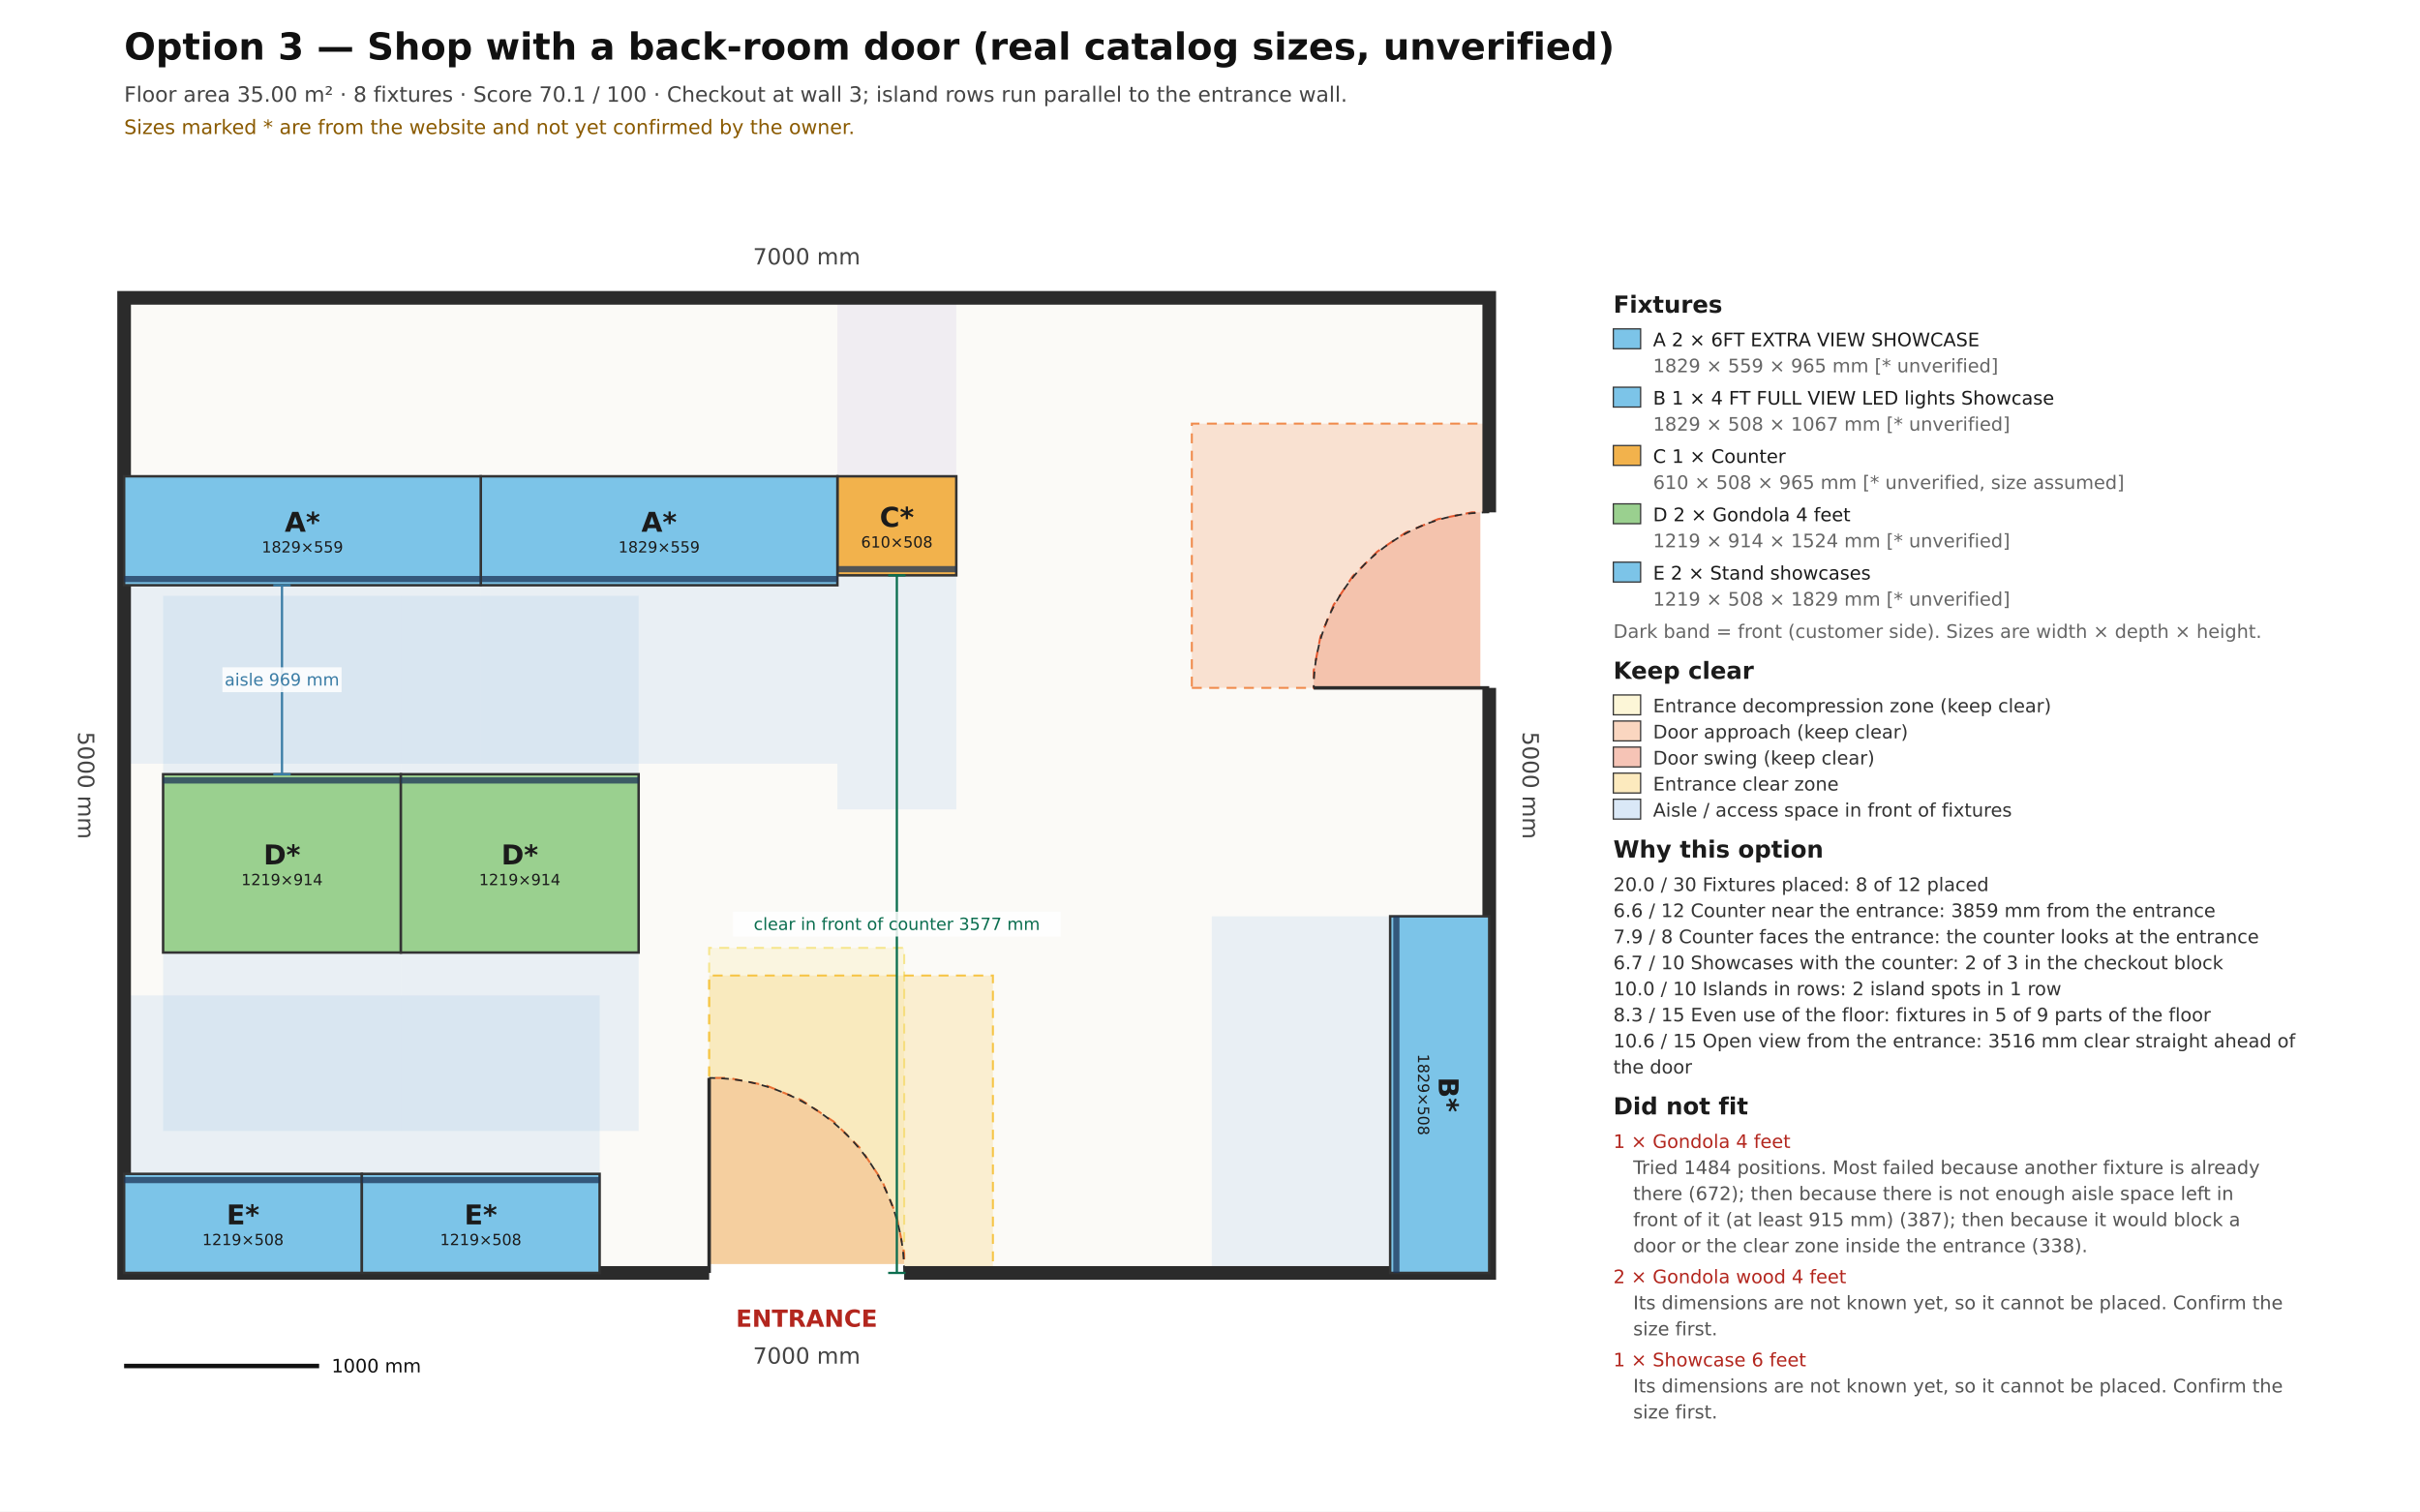
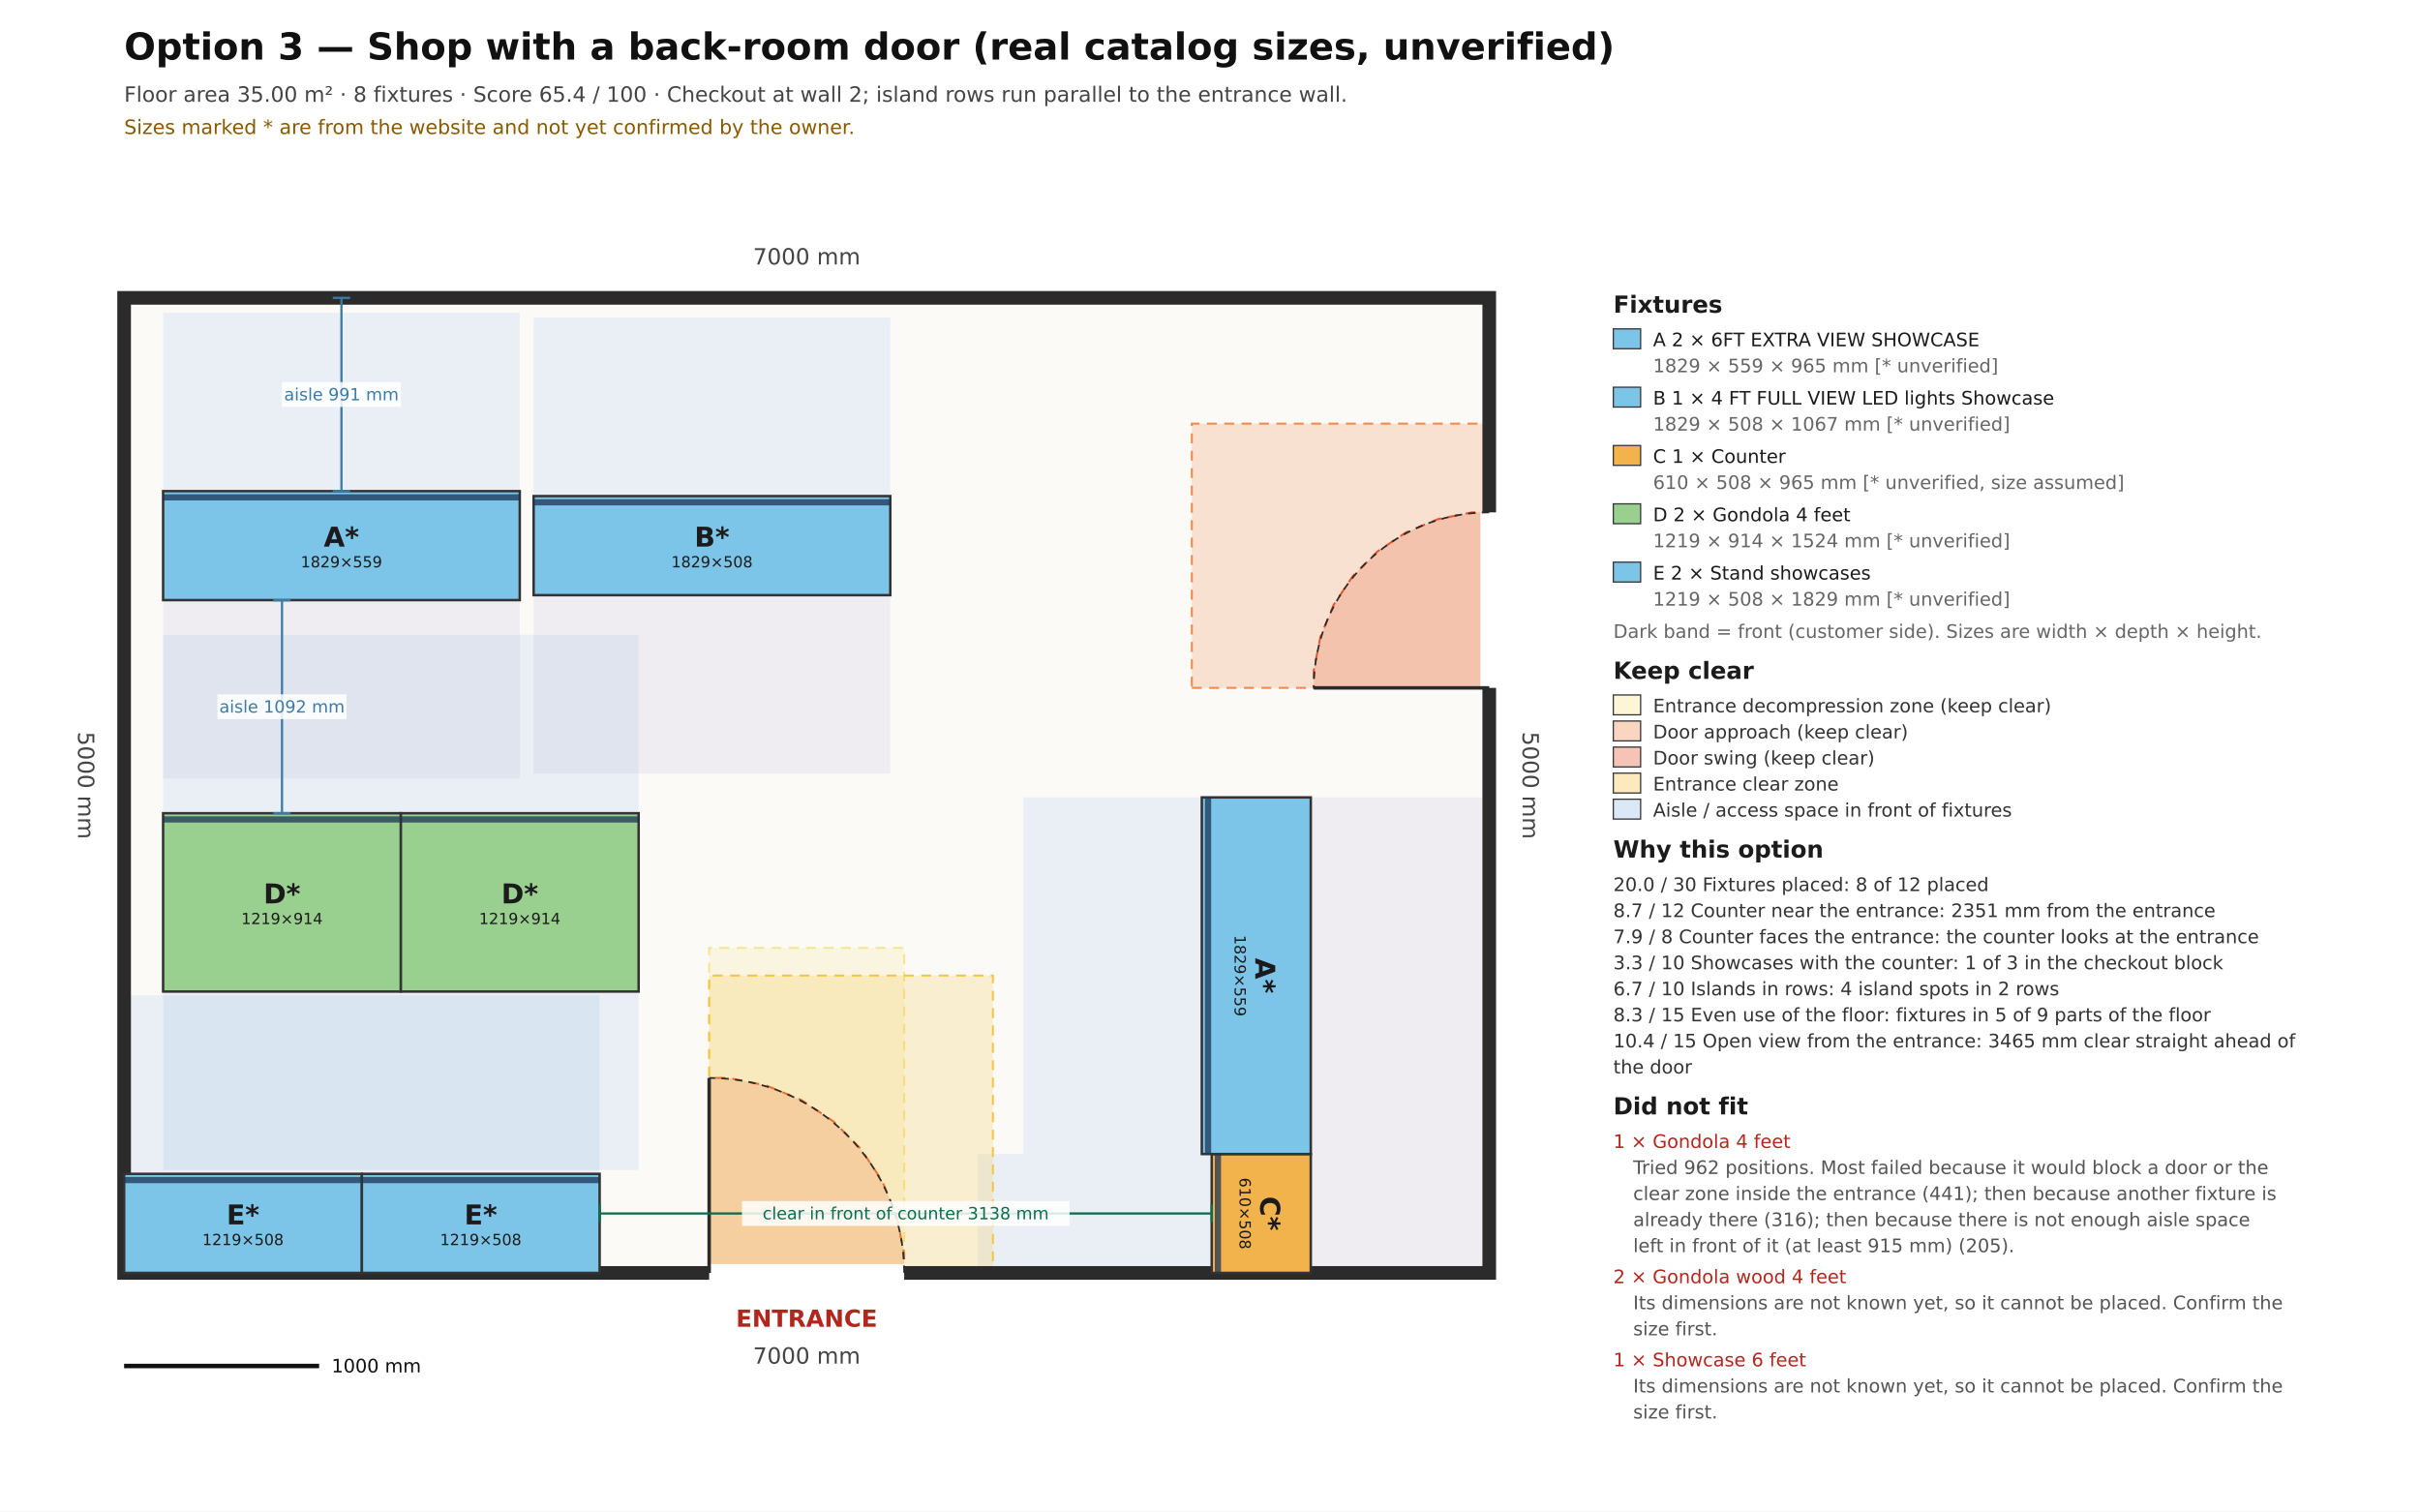
<svg xmlns="http://www.w3.org/2000/svg" viewBox="0 0 12409.1 7750.9" width="12409.1mm" height="7750.9mm" font-family="DejaVu Sans, Arial, sans-serif">
  <rect x="0" y="0" width="12409.1" height="7750.9" fill="#ffffff" />
  <text x="636.4" y="305.5" font-size="190.9" font-weight="bold" fill="#111111">Option 3 — Shop with a back-room door (real catalog sizes, unverified)</text>
-   <text x="636.4" y="521.8" font-size="108.2" fill="#444444">Floor area 35.00 m²  ·  8 fixtures  ·  Score 70.1 / 100  ·  Checkout at wall 3; island rows run parallel to the entrance wall.</text>
+   <text x="636.4" y="521.8" font-size="108.2" fill="#444444">Floor area 35.00 m²  ·  8 fixtures  ·  Score 65.4 / 100  ·  Checkout at wall 2; island rows run parallel to the entrance wall.</text>
  <text x="636.4" y="687.3" font-size="101.8" fill="#8a5a00">Sizes marked * are from the website and not yet confirmed by the owner.</text>
  <polygon data-role="room-outline" data-plan-points="0.000,0.000 7000.000,0.000 7000.000,5000.000 0.000,5000.000" points="636.364,6527.273 7636.364,6527.273 7636.364,1527.273 636.364,1527.273" fill="#fbfaf7" stroke="none" />
-   <polygon data-access-zone="f01" points="4903.6,2950.3 4294.0,2950.3 4294.0,4150.3 4903.6,4150.3" fill="#4a90d9" fill-opacity="0.10" stroke="none" />
-   <polygon data-access-zone="f01" points="4903.6,1527.3 4294.0,1527.3 4294.0,2442.3 4903.6,2442.3" fill="#8e7cc3" fill-opacity="0.10" stroke="none" />
-   <polygon data-access-zone="f02" points="4294.0,3001.1 2465.2,3001.1 2465.2,3916.1 4294.0,3916.1" fill="#4a90d9" fill-opacity="0.10" stroke="none" />
-   <polygon data-access-zone="f03" points="2465.2,3001.1 636.4,3001.1 636.4,3916.1 2465.2,3916.1" fill="#4a90d9" fill-opacity="0.10" stroke="none" />
-   <polygon data-access-zone="f04" points="7128.4,6527.3 7128.4,4698.5 6213.4,4698.5 6213.4,6527.3" fill="#4a90d9" fill-opacity="0.10" stroke="none" />
-   <polygon data-access-zone="f05" points="636.4,6019.3 1855.6,6019.3 1855.6,5104.3 636.4,5104.3" fill="#4a90d9" fill-opacity="0.10" stroke="none" />
-   <polygon data-access-zone="f06" points="1855.6,6019.3 3074.8,6019.3 3074.8,5104.3 1855.6,5104.3" fill="#4a90d9" fill-opacity="0.10" stroke="none" />
-   <polygon data-access-zone="f07" points="836.4,3970.1 2055.6,3970.1 2055.6,3055.1 836.4,3055.1" fill="#4a90d9" fill-opacity="0.10" stroke="none" />
-   <polygon data-access-zone="f07" points="836.4,5799.5 2055.6,5799.5 2055.6,4884.5 836.4,4884.5" fill="#4a90d9" fill-opacity="0.10" stroke="none" />
-   <polygon data-access-zone="f08" points="2055.6,3970.1 3274.8,3970.1 3274.8,3055.1 2055.6,3055.1" fill="#4a90d9" fill-opacity="0.10" stroke="none" />
-   <polygon data-access-zone="f08" points="2055.6,5799.5 3274.8,5799.5 3274.8,4884.5 2055.6,4884.5" fill="#4a90d9" fill-opacity="0.10" stroke="none" />
+   <polygon data-access-zone="f01" points="6213.4,6527.3 6213.4,5917.7 5013.4,5917.7 5013.4,6527.3" fill="#4a90d9" fill-opacity="0.10" stroke="none" />
+   <polygon data-access-zone="f01" points="7636.4,6527.3 7636.4,5917.7 6721.4,5917.7 6721.4,6527.3" fill="#8e7cc3" fill-opacity="0.10" stroke="none" />
+   <polygon data-access-zone="f02" points="6162.6,5917.7 6162.6,4088.9 5247.6,4088.9 5247.6,5917.7" fill="#4a90d9" fill-opacity="0.10" stroke="none" />
+   <polygon data-access-zone="f02" points="7636.4,5917.7 7636.4,4088.9 6721.4,4088.9 6721.4,5917.7" fill="#8e7cc3" fill-opacity="0.10" stroke="none" />
+   <polygon data-access-zone="f03" points="636.4,6019.3 1855.6,6019.3 1855.6,5104.3 636.4,5104.3" fill="#4a90d9" fill-opacity="0.10" stroke="none" />
+   <polygon data-access-zone="f04" points="1855.6,6019.3 3074.8,6019.3 3074.8,5104.3 1855.6,5104.3" fill="#4a90d9" fill-opacity="0.10" stroke="none" />
+   <polygon data-access-zone="f05" points="836.4,4170.1 2055.6,4170.1 2055.6,3255.1 836.4,3255.1" fill="#4a90d9" fill-opacity="0.10" stroke="none" />
+   <polygon data-access-zone="f05" points="836.4,5999.5 2055.6,5999.5 2055.6,5084.5 836.4,5084.5" fill="#4a90d9" fill-opacity="0.10" stroke="none" />
+   <polygon data-access-zone="f06" points="2055.6,4170.1 3274.8,4170.1 3274.8,3255.1 2055.6,3255.1" fill="#4a90d9" fill-opacity="0.10" stroke="none" />
+   <polygon data-access-zone="f06" points="2055.6,5999.5 3274.8,5999.5 3274.8,5084.5 2055.6,5084.5" fill="#4a90d9" fill-opacity="0.10" stroke="none" />
+   <polygon data-access-zone="f07" points="836.4,2518.5 2665.2,2518.5 2665.2,1603.5 836.4,1603.5" fill="#4a90d9" fill-opacity="0.10" stroke="none" />
+   <polygon data-access-zone="f07" points="836.4,3992.3 2665.2,3992.3 2665.2,3077.3 836.4,3077.3" fill="#8e7cc3" fill-opacity="0.10" stroke="none" />
+   <polygon data-access-zone="f08" points="2736.4,2543.9 4565.2,2543.9 4565.2,1628.9 2736.4,1628.9" fill="#4a90d9" fill-opacity="0.10" stroke="none" />
+   <polygon data-access-zone="f08" points="2736.4,3966.9 4565.2,3966.9 4565.2,3051.9 2736.4,3051.9" fill="#8e7cc3" fill-opacity="0.10" stroke="none" />
  <polygon data-zone-id="back-room-door:door-approach" points="6111.4,3527.3 7636.4,3527.3 7636.4,2172.3 6111.4,2172.3" fill="#f08a4b" fill-opacity="0.22" stroke="#f08a4b" stroke-width="10.2" stroke-dasharray="50.9 38.2" />
  <polygon data-zone-id="back-room-door:door-swing" points="6736.4,3527.3 7636.4,3527.3 7636.4,2627.3 7547.7,2627.3 7373.8,2661.9 7210.1,2729.7 7062.6,2828.2 6937.3,2953.6 6838.8,3101.0 6770.9,3264.8 6736.4,3438.6" fill="#e4572e" fill-opacity="0.22" stroke="#e4572e" stroke-width="10.2" stroke-dasharray="50.9 38.2" />
  <polygon data-zone-id="entrance:decompression" points="3636.4,6527.3 4636.4,6527.3 4636.4,4860.6 3636.4,4860.6" fill="#f6e58d" fill-opacity="0.22" stroke="#f6e58d" stroke-width="10.2" stroke-dasharray="50.9 38.2" />
  <polygon data-zone-id="entrance:door-swing" points="3636.4,6527.3 4636.4,6527.3 4636.4,6428.8 4597.9,6235.6 4522.6,6053.6 4413.1,5889.8 4273.8,5750.5 4110.0,5641.1 3928.1,5565.7 3734.9,5527.3 3636.4,5527.3" fill="#e4572e" fill-opacity="0.22" stroke="#e4572e" stroke-width="10.2" stroke-dasharray="50.9 38.2" />
  <polygon data-zone-id="entrance:entrance-clear" points="3636.4,6527.3 5091.4,6527.3 5091.4,5002.3 3636.4,5002.3" fill="#f6c445" fill-opacity="0.22" stroke="#f6c445" stroke-width="10.2" stroke-dasharray="50.9 38.2" />
  <polygon points="636.4,6527.3 7636.4,6527.3 7636.4,1527.3 636.4,1527.3" fill="none" stroke="#2b2b2b" stroke-width="70.0" stroke-linejoin="miter" />
  <line data-door-id="back-room-door" x1="7636.4" y1="3527.3" x2="7636.4" y2="2627.3" stroke="#ffffff" stroke-width="91.0" />
  <line x1="7636.4" y1="3527.3" x2="6736.4" y2="3527.3" stroke="#2b2b2b" stroke-width="17.8" />
  <path d="M 7636.4 2627.3 A 900.0 900.0 0 0 0 6736.4 3527.3" fill="none" stroke="#2b2b2b" stroke-width="8.9" stroke-dasharray="38.2 31.8" />
  <line data-door-id="entrance" x1="3636.4" y1="6527.3" x2="4636.4" y2="6527.3" stroke="#ffffff" stroke-width="91.0" />
  <line x1="3636.4" y1="6527.3" x2="3636.4" y2="5527.3" stroke="#2b2b2b" stroke-width="17.8" />
  <path d="M 4636.4 6527.3 A 1000.0 1000.0 0 0 0 3636.4 5527.3" fill="none" stroke="#2b2b2b" stroke-width="8.9" stroke-dasharray="38.2 31.8" />
  <text x="4136.4" y="6769.1" font-size="120.9" font-weight="bold" fill="#b3261e" text-anchor="middle" dominant-baseline="middle">ENTRANCE</text>
  <text data-wall-index="0" data-length-um="7000000" x="4136.4" y="6960.0" font-size="114.5" fill="#444444" text-anchor="middle" dominant-baseline="middle" transform="rotate(0.0 4136.4 6960.0)">7000 mm</text>
  <text data-wall-index="1" data-length-um="5000000" x="7840.0" y="4027.3" font-size="114.5" fill="#444444" text-anchor="middle" dominant-baseline="middle" transform="rotate(90.0 7840.0 4027.3)">5000 mm</text>
  <text data-wall-index="2" data-length-um="7000000" x="4136.4" y="1323.6" font-size="114.5" fill="#444444" text-anchor="middle" dominant-baseline="middle" transform="rotate(0.0 4136.4 1323.6)">7000 mm</text>
  <text data-wall-index="3" data-length-um="5000000" x="432.7" y="4027.3" font-size="114.5" fill="#444444" text-anchor="middle" dominant-baseline="middle" transform="rotate(90.0 432.7 4027.3)">5000 mm</text>
-   <polygon data-placement-id="f01" data-product-id="nhf-c" data-width-um="609600" data-depth-um="508000" data-plan-points="4267.200,4085.000 3657.600,4085.000 3657.600,3577.000 4267.200,3577.000" points="4903.564,2442.273 4293.964,2442.273 4293.964,2950.273 4903.564,2950.273" fill="#f2b24c" stroke="#333333" stroke-width="12.7" />
-   <line x1="4903.6" y1="2918.5" x2="4294.0" y2="2918.5" stroke="#1d3557" stroke-width="31.8" stroke-opacity="0.75" />
-   <text data-label-for="f01" x="4598.8" y="2652.9" font-size="140.0" font-weight="bold" fill="#1b1b1b" text-anchor="middle" dominant-baseline="central" transform="rotate(0.0 4598.8 2696.3)">C*</text>
-   <text x="4598.8" y="2780.3" font-size="78.9" fill="#1b1b1b" text-anchor="middle" dominant-baseline="central" transform="rotate(0.0 4598.8 2696.3)">610×508</text>
-   <polygon data-placement-id="f02" data-product-id="nhf-6ft-extra-view-showcase" data-width-um="1828800" data-depth-um="558800" data-plan-points="3657.600,4085.000 1828.800,4085.000 1828.800,3526.200 3657.600,3526.200" points="4293.964,2442.273 2465.164,2442.273 2465.164,3001.073 4293.964,3001.073" fill="#7cc4e8" stroke="#333333" stroke-width="12.7" />
-   <line x1="4294.0" y1="2969.3" x2="2465.2" y2="2969.3" stroke="#1d3557" stroke-width="31.8" stroke-opacity="0.75" />
-   <text data-label-for="f02" x="3379.6" y="2678.3" font-size="140.0" font-weight="bold" fill="#1b1b1b" text-anchor="middle" dominant-baseline="central" transform="rotate(0.0 3379.6 2721.7)">A*</text>
-   <text x="3379.6" y="2805.7" font-size="78.9" fill="#1b1b1b" text-anchor="middle" dominant-baseline="central" transform="rotate(0.0 3379.6 2721.7)">1829×559</text>
-   <polygon data-placement-id="f03" data-product-id="nhf-6ft-extra-view-showcase" data-width-um="1828800" data-depth-um="558800" data-plan-points="1828.800,4085.000 0.000,4085.000 0.000,3526.200 1828.800,3526.200" points="2465.164,2442.273 636.364,2442.273 636.364,3001.073 2465.164,3001.073" fill="#7cc4e8" stroke="#333333" stroke-width="12.7" />
-   <line x1="2465.2" y1="2969.3" x2="636.4" y2="2969.3" stroke="#1d3557" stroke-width="31.8" stroke-opacity="0.75" />
-   <text data-label-for="f03" x="1550.8" y="2678.3" font-size="140.0" font-weight="bold" fill="#1b1b1b" text-anchor="middle" dominant-baseline="central" transform="rotate(0.0 1550.8 2721.7)">A*</text>
-   <text x="1550.8" y="2805.7" font-size="78.9" fill="#1b1b1b" text-anchor="middle" dominant-baseline="central" transform="rotate(0.0 1550.8 2721.7)">1829×559</text>
-   <polygon data-placement-id="f04" data-product-id="nhf-6ft-full-view-led-lights-showcase" data-width-um="1828800" data-depth-um="508000" data-plan-points="7000.000,0.000 7000.000,1828.800 6492.000,1828.800 6492.000,0.000" points="7636.364,6527.273 7636.364,4698.473 7128.364,4698.473 7128.364,6527.273" fill="#7cc4e8" stroke="#333333" stroke-width="12.7" />
-   <line x1="7160.2" y1="6527.3" x2="7160.2" y2="4698.5" stroke="#1d3557" stroke-width="31.8" stroke-opacity="0.75" />
-   <text data-label-for="f04" x="7382.4" y="5569.5" font-size="140.0" font-weight="bold" fill="#1b1b1b" text-anchor="middle" dominant-baseline="central" transform="rotate(90.0 7382.4 5612.9)">B*</text>
-   <text x="7382.4" y="5696.9" font-size="78.9" fill="#1b1b1b" text-anchor="middle" dominant-baseline="central" transform="rotate(90.0 7382.4 5612.9)">1829×508</text>
-   <polygon data-placement-id="f05" data-product-id="nhf-s-1" data-width-um="1219200" data-depth-um="508000" data-plan-points="0.000,0.000 1219.200,0.000 1219.200,508.000 0.000,508.000" points="636.364,6527.273 1855.564,6527.273 1855.564,6019.273 636.364,6019.273" fill="#7cc4e8" stroke="#333333" stroke-width="12.7" />
+   <polygon data-placement-id="f01" data-product-id="nhf-c" data-width-um="609600" data-depth-um="508000" data-plan-points="6085.000,0.000 6085.000,609.600 5577.000,609.600 5577.000,0.000" points="6721.364,6527.273 6721.364,5917.673 6213.364,5917.673 6213.364,6527.273" fill="#f2b24c" stroke="#333333" stroke-width="12.7" />
+   <line x1="6245.2" y1="6527.3" x2="6245.2" y2="5917.7" stroke="#1d3557" stroke-width="31.8" stroke-opacity="0.75" />
+   <text data-label-for="f01" x="6467.4" y="6179.1" font-size="140.0" font-weight="bold" fill="#1b1b1b" text-anchor="middle" dominant-baseline="central" transform="rotate(90.0 6467.4 6222.5)">C*</text>
+   <text x="6467.4" y="6306.5" font-size="78.9" fill="#1b1b1b" text-anchor="middle" dominant-baseline="central" transform="rotate(90.0 6467.4 6222.5)">610×508</text>
+   <polygon data-placement-id="f02" data-product-id="nhf-6ft-extra-view-showcase" data-width-um="1828800" data-depth-um="558800" data-plan-points="6085.000,609.600 6085.000,2438.400 5526.200,2438.400 5526.200,609.600" points="6721.364,5917.673 6721.364,4088.873 6162.564,4088.873 6162.564,5917.673" fill="#7cc4e8" stroke="#333333" stroke-width="12.7" />
+   <line x1="6194.4" y1="5917.7" x2="6194.4" y2="4088.9" stroke="#1d3557" stroke-width="31.8" stroke-opacity="0.75" />
+   <text data-label-for="f02" x="6442.0" y="4959.9" font-size="140.0" font-weight="bold" fill="#1b1b1b" text-anchor="middle" dominant-baseline="central" transform="rotate(90.0 6442.0 5003.3)">A*</text>
+   <text x="6442.0" y="5087.3" font-size="78.9" fill="#1b1b1b" text-anchor="middle" dominant-baseline="central" transform="rotate(90.0 6442.0 5003.3)">1829×559</text>
+   <polygon data-placement-id="f03" data-product-id="nhf-s-1" data-width-um="1219200" data-depth-um="508000" data-plan-points="0.000,0.000 1219.200,0.000 1219.200,508.000 0.000,508.000" points="636.364,6527.273 1855.564,6527.273 1855.564,6019.273 636.364,6019.273" fill="#7cc4e8" stroke="#333333" stroke-width="12.7" />
  <line x1="636.4" y1="6051.1" x2="1855.6" y2="6051.1" stroke="#1d3557" stroke-width="31.8" stroke-opacity="0.75" />
-   <text data-label-for="f05" x="1246.0" y="6229.9" font-size="140.0" font-weight="bold" fill="#1b1b1b" text-anchor="middle" dominant-baseline="central" transform="rotate(0.0 1246.0 6273.3)">E*</text>
+   <text data-label-for="f03" x="1246.0" y="6229.9" font-size="140.0" font-weight="bold" fill="#1b1b1b" text-anchor="middle" dominant-baseline="central" transform="rotate(0.0 1246.0 6273.3)">E*</text>
  <text x="1246.0" y="6357.3" font-size="78.9" fill="#1b1b1b" text-anchor="middle" dominant-baseline="central" transform="rotate(0.0 1246.0 6273.3)">1219×508</text>
-   <polygon data-placement-id="f06" data-product-id="nhf-s-1" data-width-um="1219200" data-depth-um="508000" data-plan-points="1219.200,0.000 2438.400,0.000 2438.400,508.000 1219.200,508.000" points="1855.564,6527.273 3074.764,6527.273 3074.764,6019.273 1855.564,6019.273" fill="#7cc4e8" stroke="#333333" stroke-width="12.7" />
+   <polygon data-placement-id="f04" data-product-id="nhf-s-1" data-width-um="1219200" data-depth-um="508000" data-plan-points="1219.200,0.000 2438.400,0.000 2438.400,508.000 1219.200,508.000" points="1855.564,6527.273 3074.764,6527.273 3074.764,6019.273 1855.564,6019.273" fill="#7cc4e8" stroke="#333333" stroke-width="12.7" />
  <line x1="1855.6" y1="6051.1" x2="3074.8" y2="6051.1" stroke="#1d3557" stroke-width="31.8" stroke-opacity="0.75" />
-   <text data-label-for="f06" x="2465.2" y="6229.9" font-size="140.0" font-weight="bold" fill="#1b1b1b" text-anchor="middle" dominant-baseline="central" transform="rotate(0.0 2465.2 6273.3)">E*</text>
+   <text data-label-for="f04" x="2465.2" y="6229.9" font-size="140.0" font-weight="bold" fill="#1b1b1b" text-anchor="middle" dominant-baseline="central" transform="rotate(0.0 2465.2 6273.3)">E*</text>
  <text x="2465.2" y="6357.3" font-size="78.9" fill="#1b1b1b" text-anchor="middle" dominant-baseline="central" transform="rotate(0.0 2465.2 6273.3)">1219×508</text>
-   <polygon data-placement-id="f07" data-product-id="nhf-g" data-width-um="1219200" data-depth-um="914400" data-plan-points="200.000,1642.800 1419.200,1642.800 1419.200,2557.200 200.000,2557.200" points="836.364,4884.473 2055.564,4884.473 2055.564,3970.073 836.364,3970.073" fill="#9ad08f" stroke="#333333" stroke-width="12.7" />
-   <line x1="836.4" y1="4001.9" x2="2055.6" y2="4001.9" stroke="#1d3557" stroke-width="31.8" stroke-opacity="0.75" />
-   <text data-label-for="f07" x="1446.0" y="4383.9" font-size="140.0" font-weight="bold" fill="#1b1b1b" text-anchor="middle" dominant-baseline="central" transform="rotate(0.0 1446.0 4427.3)">D*</text>
-   <text x="1446.0" y="4511.3" font-size="78.9" fill="#1b1b1b" text-anchor="middle" dominant-baseline="central" transform="rotate(0.0 1446.0 4427.3)">1219×914</text>
-   <polygon data-placement-id="f08" data-product-id="nhf-g" data-width-um="1219200" data-depth-um="914400" data-plan-points="1419.200,1642.800 2638.400,1642.800 2638.400,2557.200 1419.200,2557.200" points="2055.564,4884.473 3274.764,4884.473 3274.764,3970.073 2055.564,3970.073" fill="#9ad08f" stroke="#333333" stroke-width="12.7" />
-   <line x1="2055.6" y1="4001.9" x2="3274.8" y2="4001.9" stroke="#1d3557" stroke-width="31.8" stroke-opacity="0.75" />
-   <text data-label-for="f08" x="2665.2" y="4383.9" font-size="140.0" font-weight="bold" fill="#1b1b1b" text-anchor="middle" dominant-baseline="central" transform="rotate(0.0 2665.2 4427.3)">D*</text>
-   <text x="2665.2" y="4511.3" font-size="78.9" fill="#1b1b1b" text-anchor="middle" dominant-baseline="central" transform="rotate(0.0 2665.2 4427.3)">1219×914</text>
-   <line data-aisle="main" data-width-um="3577000" x1="4598.8" y1="2950.3" x2="4598.8" y2="6527.3" stroke="#0b6e4f" stroke-width="11.5" />
-   <line x1="4643.3" y1="2950.3" x2="4554.2" y2="2950.3" stroke="#0b6e4f" stroke-width="11.5" />
-   <line x1="4643.3" y1="6527.3" x2="4554.2" y2="6527.3" stroke="#0b6e4f" stroke-width="11.5" />
-   <rect x="3758.8" y="4675.1" width="1680.0" height="127.3" fill="#ffffff" fill-opacity="0.85" />
-   <text x="4598.8" y="4738.8" font-size="86.5" fill="#0b6e4f" text-anchor="middle" dominant-baseline="central">clear in front of counter 3577 mm</text>
-   <line data-aisle="secondary" data-width-um="969000" x1="1446.0" y1="3970.1" x2="1446.0" y2="3001.1" stroke="#3a7ca5" stroke-width="11.5" />
-   <line x1="1401.4" y1="3970.1" x2="1490.5" y2="3970.1" stroke="#3a7ca5" stroke-width="11.5" />
-   <line x1="1401.4" y1="3001.1" x2="1490.5" y2="3001.1" stroke="#3a7ca5" stroke-width="11.5" />
-   <rect x="1140.5" y="3421.9" width="610.9" height="127.3" fill="#ffffff" fill-opacity="0.85" />
-   <text x="1446.0" y="3485.6" font-size="86.5" fill="#3a7ca5" text-anchor="middle" dominant-baseline="central">aisle 969 mm</text>
+   <polygon data-placement-id="f05" data-product-id="nhf-g" data-width-um="1219200" data-depth-um="914400" data-plan-points="200.000,1442.800 1419.200,1442.800 1419.200,2357.200 200.000,2357.200" points="836.364,5084.473 2055.564,5084.473 2055.564,4170.073 836.364,4170.073" fill="#9ad08f" stroke="#333333" stroke-width="12.7" />
+   <line x1="836.4" y1="4201.9" x2="2055.6" y2="4201.9" stroke="#1d3557" stroke-width="31.8" stroke-opacity="0.75" />
+   <text data-label-for="f05" x="1446.0" y="4583.9" font-size="140.0" font-weight="bold" fill="#1b1b1b" text-anchor="middle" dominant-baseline="central" transform="rotate(0.0 1446.0 4627.3)">D*</text>
+   <text x="1446.0" y="4711.3" font-size="78.9" fill="#1b1b1b" text-anchor="middle" dominant-baseline="central" transform="rotate(0.0 1446.0 4627.3)">1219×914</text>
+   <polygon data-placement-id="f06" data-product-id="nhf-g" data-width-um="1219200" data-depth-um="914400" data-plan-points="1419.200,1442.800 2638.400,1442.800 2638.400,2357.200 1419.200,2357.200" points="2055.564,5084.473 3274.764,5084.473 3274.764,4170.073 2055.564,4170.073" fill="#9ad08f" stroke="#333333" stroke-width="12.7" />
+   <line x1="2055.6" y1="4201.9" x2="3274.8" y2="4201.9" stroke="#1d3557" stroke-width="31.8" stroke-opacity="0.75" />
+   <text data-label-for="f06" x="2665.2" y="4583.9" font-size="140.0" font-weight="bold" fill="#1b1b1b" text-anchor="middle" dominant-baseline="central" transform="rotate(0.0 2665.2 4627.3)">D*</text>
+   <text x="2665.2" y="4711.3" font-size="78.9" fill="#1b1b1b" text-anchor="middle" dominant-baseline="central" transform="rotate(0.0 2665.2 4627.3)">1219×914</text>
+   <polygon data-placement-id="f07" data-product-id="nhf-6ft-extra-view-showcase" data-width-um="1828800" data-depth-um="558800" data-plan-points="200.000,3450.000 2028.800,3450.000 2028.800,4008.800 200.000,4008.800" points="836.364,3077.273 2665.164,3077.273 2665.164,2518.473 836.364,2518.473" fill="#7cc4e8" stroke="#333333" stroke-width="12.7" />
+   <line x1="836.4" y1="2550.3" x2="2665.2" y2="2550.3" stroke="#1d3557" stroke-width="31.8" stroke-opacity="0.75" />
+   <text data-label-for="f07" x="1750.8" y="2754.5" font-size="140.0" font-weight="bold" fill="#1b1b1b" text-anchor="middle" dominant-baseline="central" transform="rotate(0.0 1750.8 2797.9)">A*</text>
+   <text x="1750.8" y="2881.9" font-size="78.9" fill="#1b1b1b" text-anchor="middle" dominant-baseline="central" transform="rotate(0.0 1750.8 2797.9)">1829×559</text>
+   <polygon data-placement-id="f08" data-product-id="nhf-6ft-full-view-led-lights-showcase" data-width-um="1828800" data-depth-um="508000" data-plan-points="2100.000,3475.400 3928.800,3475.400 3928.800,3983.400 2100.000,3983.400" points="2736.364,3051.873 4565.164,3051.873 4565.164,2543.873 2736.364,2543.873" fill="#7cc4e8" stroke="#333333" stroke-width="12.7" />
+   <line x1="2736.4" y1="2575.7" x2="4565.2" y2="2575.7" stroke="#1d3557" stroke-width="31.8" stroke-opacity="0.75" />
+   <text data-label-for="f08" x="3650.8" y="2754.5" font-size="140.0" font-weight="bold" fill="#1b1b1b" text-anchor="middle" dominant-baseline="central" transform="rotate(0.0 3650.8 2797.9)">B*</text>
+   <text x="3650.8" y="2881.9" font-size="78.9" fill="#1b1b1b" text-anchor="middle" dominant-baseline="central" transform="rotate(0.0 3650.8 2797.9)">1829×508</text>
+   <line data-aisle="main" data-width-um="3138000" x1="6213.4" y1="6222.5" x2="3075.4" y2="6222.5" stroke="#0b6e4f" stroke-width="11.5" />
+   <line x1="6213.4" y1="6267.0" x2="6213.4" y2="6177.9" stroke="#0b6e4f" stroke-width="11.5" />
+   <line x1="3075.4" y1="6267.0" x2="3075.4" y2="6177.9" stroke="#0b6e4f" stroke-width="11.5" />
+   <rect x="3804.4" y="6158.8" width="1680.0" height="127.3" fill="#ffffff" fill-opacity="0.85" />
+   <text x="4644.4" y="6222.5" font-size="86.5" fill="#0b6e4f" text-anchor="middle" dominant-baseline="central">clear in front of counter 3138 mm</text>
+   <line data-aisle="secondary" data-width-um="1092000" x1="1446.0" y1="4170.1" x2="1446.0" y2="3078.1" stroke="#3a7ca5" stroke-width="11.5" />
+   <line x1="1401.4" y1="4170.1" x2="1490.5" y2="4170.1" stroke="#3a7ca5" stroke-width="11.5" />
+   <line x1="1401.4" y1="3078.1" x2="1490.5" y2="3078.1" stroke="#3a7ca5" stroke-width="11.5" />
+   <rect x="1115.1" y="3560.4" width="661.8" height="127.3" fill="#ffffff" fill-opacity="0.85" />
+   <text x="1446.0" y="3624.1" font-size="86.5" fill="#3a7ca5" text-anchor="middle" dominant-baseline="central">aisle 1092 mm</text>
+   <line data-aisle="secondary" data-width-um="991000" x1="1750.8" y1="2518.5" x2="1750.8" y2="1527.5" stroke="#3a7ca5" stroke-width="11.5" />
+   <line x1="1706.2" y1="2518.5" x2="1795.3" y2="2518.5" stroke="#3a7ca5" stroke-width="11.5" />
+   <line x1="1706.2" y1="1527.5" x2="1795.3" y2="1527.5" stroke="#3a7ca5" stroke-width="11.5" />
+   <rect x="1445.3" y="1959.3" width="610.9" height="127.3" fill="#ffffff" fill-opacity="0.85" />
+   <text x="1750.8" y="2023.0" font-size="86.5" fill="#3a7ca5" text-anchor="middle" dominant-baseline="central">aisle 991 mm</text>
  <line x1="636.4" y1="7004.5" x2="1636.4" y2="7004.5" stroke="#111111" stroke-width="22.9" />
  <text x="1700.0" y="7004.5" font-size="95.5" fill="#111111" dominant-baseline="central">1000 mm</text>
  <text x="8272.7" y="1603.6" font-size="120.9" font-weight="bold" fill="#1b1b1b">Fixtures</text>
  <rect x="8272.7" y="1686.4" width="140.0" height="101.8" fill="#7cc4e8" fill-opacity="1" stroke="#333333" stroke-width="6.4" />
  <text x="8476.4" y="1775.5" font-size="95.5" fill="#1b1b1b">A 2 × 6FT EXTRA VIEW SHOWCASE</text>
  <text x="8476.4" y="1909.1" font-size="95.5" fill="#666666">1829 × 559 × 965 mm [* unverified]</text>
  <rect x="8272.7" y="1985.5" width="140.0" height="101.8" fill="#7cc4e8" fill-opacity="1" stroke="#333333" stroke-width="6.4" />
  <text x="8476.4" y="2074.5" font-size="95.5" fill="#1b1b1b">B 1 × 4 FT FULL VIEW LED lights Showcase</text>
  <text x="8476.4" y="2208.2" font-size="95.5" fill="#666666">1829 × 508 × 1067 mm [* unverified]</text>
  <rect x="8272.7" y="2284.5" width="140.0" height="101.8" fill="#f2b24c" fill-opacity="1" stroke="#333333" stroke-width="6.4" />
  <text x="8476.4" y="2373.6" font-size="95.5" fill="#1b1b1b">C 1 × Counter</text>
  <text x="8476.4" y="2507.3" font-size="95.5" fill="#666666">610 × 508 × 965 mm [* unverified, size assumed]</text>
  <rect x="8272.7" y="2583.6" width="140.0" height="101.8" fill="#9ad08f" fill-opacity="1" stroke="#333333" stroke-width="6.4" />
  <text x="8476.4" y="2672.7" font-size="95.5" fill="#1b1b1b">D 2 × Gondola 4 feet</text>
  <text x="8476.4" y="2806.4" font-size="95.5" fill="#666666">1219 × 914 × 1524 mm [* unverified]</text>
  <rect x="8272.7" y="2882.7" width="140.0" height="101.8" fill="#7cc4e8" fill-opacity="1" stroke="#333333" stroke-width="6.4" />
  <text x="8476.4" y="2971.8" font-size="95.5" fill="#1b1b1b">E 2 × Stand showcases</text>
  <text x="8476.4" y="3105.5" font-size="95.5" fill="#666666">1219 × 508 × 1829 mm [* unverified]</text>
  <text x="8272.7" y="3270.9" font-size="95.5" fill="#666666">Dark band = front (customer side). Sizes are width × depth × height.</text>
  <text x="8272.7" y="3480.9" font-size="120.9" font-weight="bold" fill="#1b1b1b">Keep clear</text>
  <rect x="8272.7" y="3563.6" width="140.0" height="101.8" fill="#f6e58d" fill-opacity="0.35" stroke="#333333" stroke-width="6.4" />
  <text x="8476.4" y="3652.7" font-size="95.5" fill="#333333">Entrance decompression zone (keep clear)</text>
  <rect x="8272.7" y="3697.3" width="140.0" height="101.8" fill="#f08a4b" fill-opacity="0.35" stroke="#333333" stroke-width="6.4" />
  <text x="8476.4" y="3786.4" font-size="95.5" fill="#333333">Door approach (keep clear)</text>
  <rect x="8272.7" y="3830.9" width="140.0" height="101.8" fill="#e4572e" fill-opacity="0.35" stroke="#333333" stroke-width="6.4" />
  <text x="8476.4" y="3920.0" font-size="95.5" fill="#333333">Door swing (keep clear)</text>
  <rect x="8272.7" y="3964.5" width="140.0" height="101.8" fill="#f6c445" fill-opacity="0.35" stroke="#333333" stroke-width="6.4" />
  <text x="8476.4" y="4053.6" font-size="95.5" fill="#333333">Entrance clear zone</text>
  <rect x="8272.7" y="4098.2" width="140.0" height="101.8" fill="#4a90d9" fill-opacity="0.2" stroke="#333333" stroke-width="6.4" />
  <text x="8476.4" y="4187.3" font-size="95.5" fill="#333333">Aisle / access space in front of fixtures</text>
  <text x="8272.7" y="4397.3" font-size="120.9" font-weight="bold" fill="#1b1b1b">Why this option</text>
  <text x="8272.7" y="4569.1" font-size="95.5" fill="#333333">20.0 / 30 Fixtures placed: 8 of 12 placed</text>
-   <text x="8272.7" y="4702.7" font-size="95.5" fill="#333333">6.6 / 12 Counter near the entrance: 3859 mm from the entrance</text>
+   <text x="8272.7" y="4702.7" font-size="95.5" fill="#333333">8.7 / 12 Counter near the entrance: 2351 mm from the entrance</text>
  <text x="8272.7" y="4836.4" font-size="95.5" fill="#333333">7.9 / 8 Counter faces the entrance: the counter looks at the entrance</text>
-   <text x="8272.7" y="4970.0" font-size="95.5" fill="#333333">6.7 / 10 Showcases with the counter: 2 of 3 in the checkout block</text>
-   <text x="8272.7" y="5103.6" font-size="95.5" fill="#333333">10.0 / 10 Islands in rows: 2 island spots in 1 row</text>
+   <text x="8272.7" y="4970.0" font-size="95.5" fill="#333333">3.3 / 10 Showcases with the counter: 1 of 3 in the checkout block</text>
+   <text x="8272.7" y="5103.6" font-size="95.5" fill="#333333">6.7 / 10 Islands in rows: 4 island spots in 2 rows</text>
  <text x="8272.7" y="5237.3" font-size="95.5" fill="#333333">8.3 / 15 Even use of the floor: fixtures in 5 of 9 parts of the floor</text>
-   <text x="8272.7" y="5370.9" font-size="95.5" fill="#333333">10.6 / 15 Open view from the entrance: 3516 mm clear straight ahead of</text>
+   <text x="8272.7" y="5370.9" font-size="95.5" fill="#333333">10.4 / 15 Open view from the entrance: 3465 mm clear straight ahead of</text>
  <text x="8272.7" y="5504.5" font-size="95.5" fill="#333333">the door</text>
  <text x="8272.7" y="5714.5" font-size="120.9" font-weight="bold" fill="#1b1b1b">Did not fit</text>
  <text x="8272.7" y="5886.4" font-size="95.5" fill="#b3261e">1 × Gondola 4 feet</text>
-   <text x="8374.5" y="6020.0" font-size="95.5" fill="#555555">Tried 1484 positions. Most failed because another fixture is already</text>
-   <text x="8374.5" y="6153.6" font-size="95.5" fill="#555555">there (672); then because there is not enough aisle space left in</text>
-   <text x="8374.5" y="6287.3" font-size="95.5" fill="#555555">front of it (at least 915 mm) (387); then because it would block a</text>
-   <text x="8374.5" y="6420.9" font-size="95.5" fill="#555555">door or the clear zone inside the entrance (338).</text>
+   <text x="8374.5" y="6020.0" font-size="95.5" fill="#555555">Tried 962 positions. Most failed because it would block a door or the</text>
+   <text x="8374.5" y="6153.6" font-size="95.5" fill="#555555">clear zone inside the entrance (441); then because another fixture is</text>
+   <text x="8374.5" y="6287.3" font-size="95.5" fill="#555555">already there (316); then because there is not enough aisle space</text>
+   <text x="8374.5" y="6420.9" font-size="95.5" fill="#555555">left in front of it (at least 915 mm) (205).</text>
  <text x="8272.7" y="6580.0" font-size="95.5" fill="#b3261e">2 × Gondola wood 4 feet</text>
  <text x="8374.5" y="6713.6" font-size="95.5" fill="#555555">Its dimensions are not known yet, so it cannot be placed. Confirm the</text>
  <text x="8374.5" y="6847.3" font-size="95.5" fill="#555555">size first.</text>
  <text x="8272.7" y="7006.4" font-size="95.5" fill="#b3261e">1 × Showcase 6 feet</text>
  <text x="8374.5" y="7140.0" font-size="95.5" fill="#555555">Its dimensions are not known yet, so it cannot be placed. Confirm the</text>
  <text x="8374.5" y="7273.6" font-size="95.5" fill="#555555">size first.</text>
</svg>
